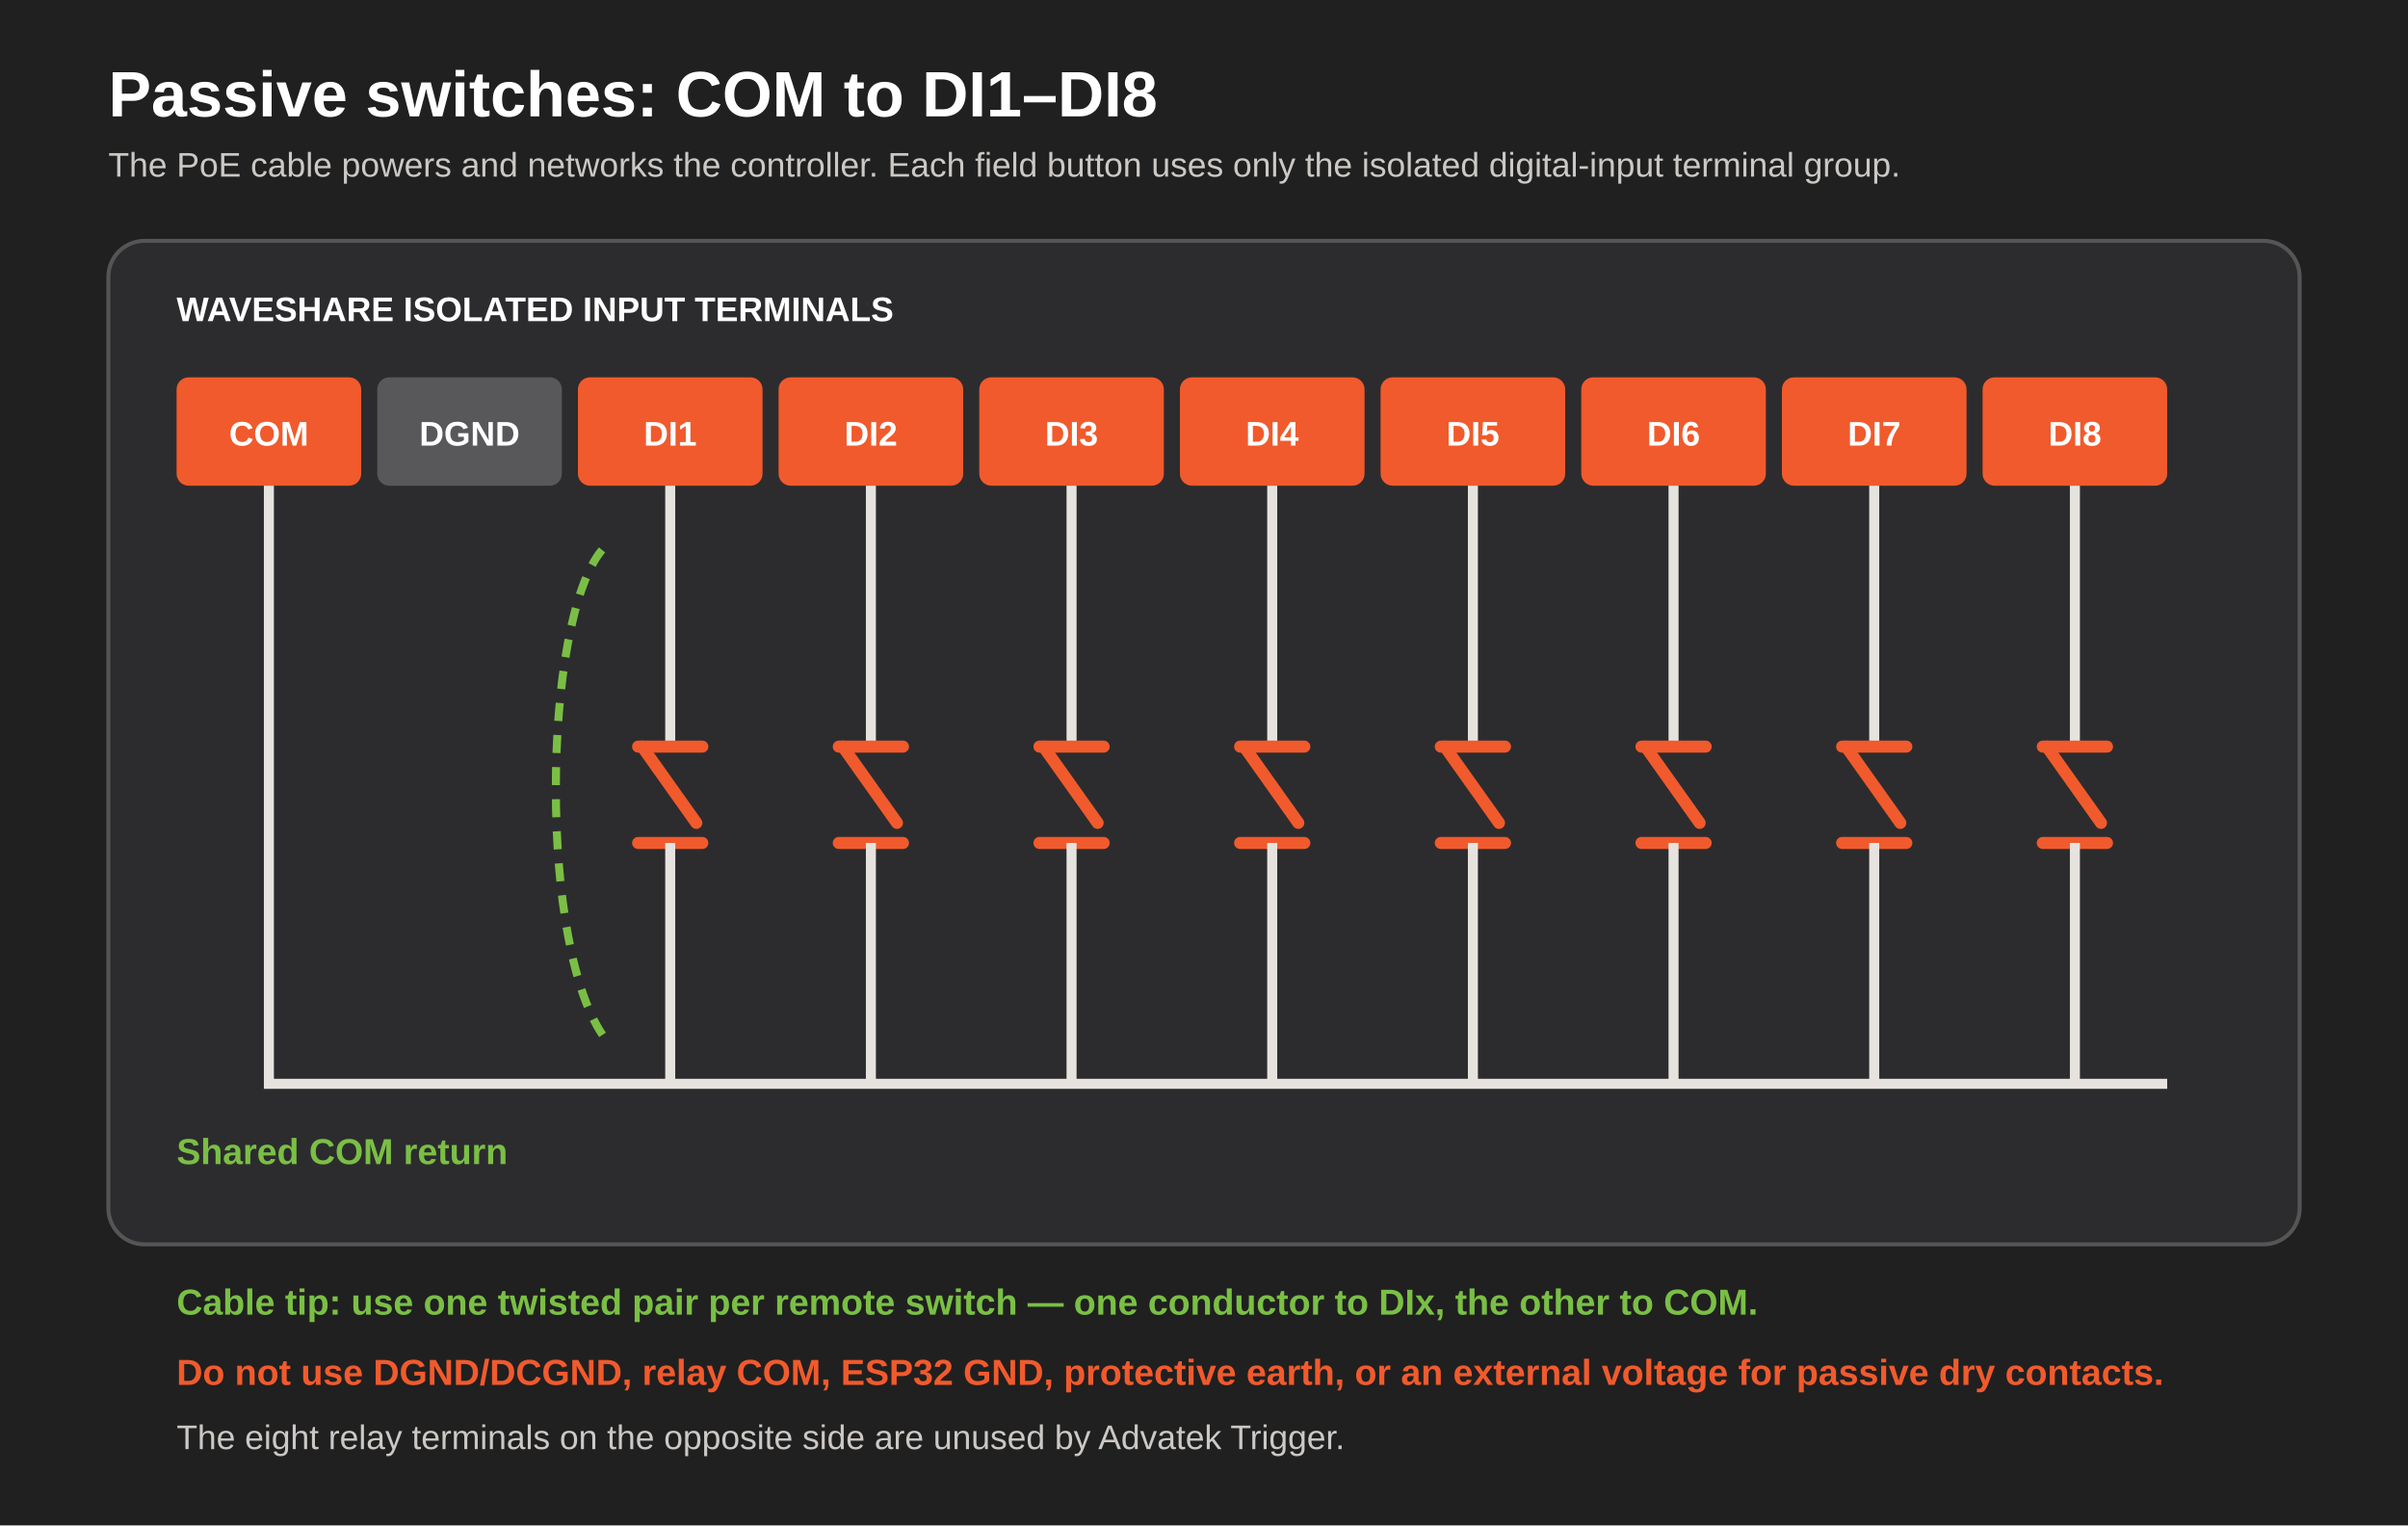
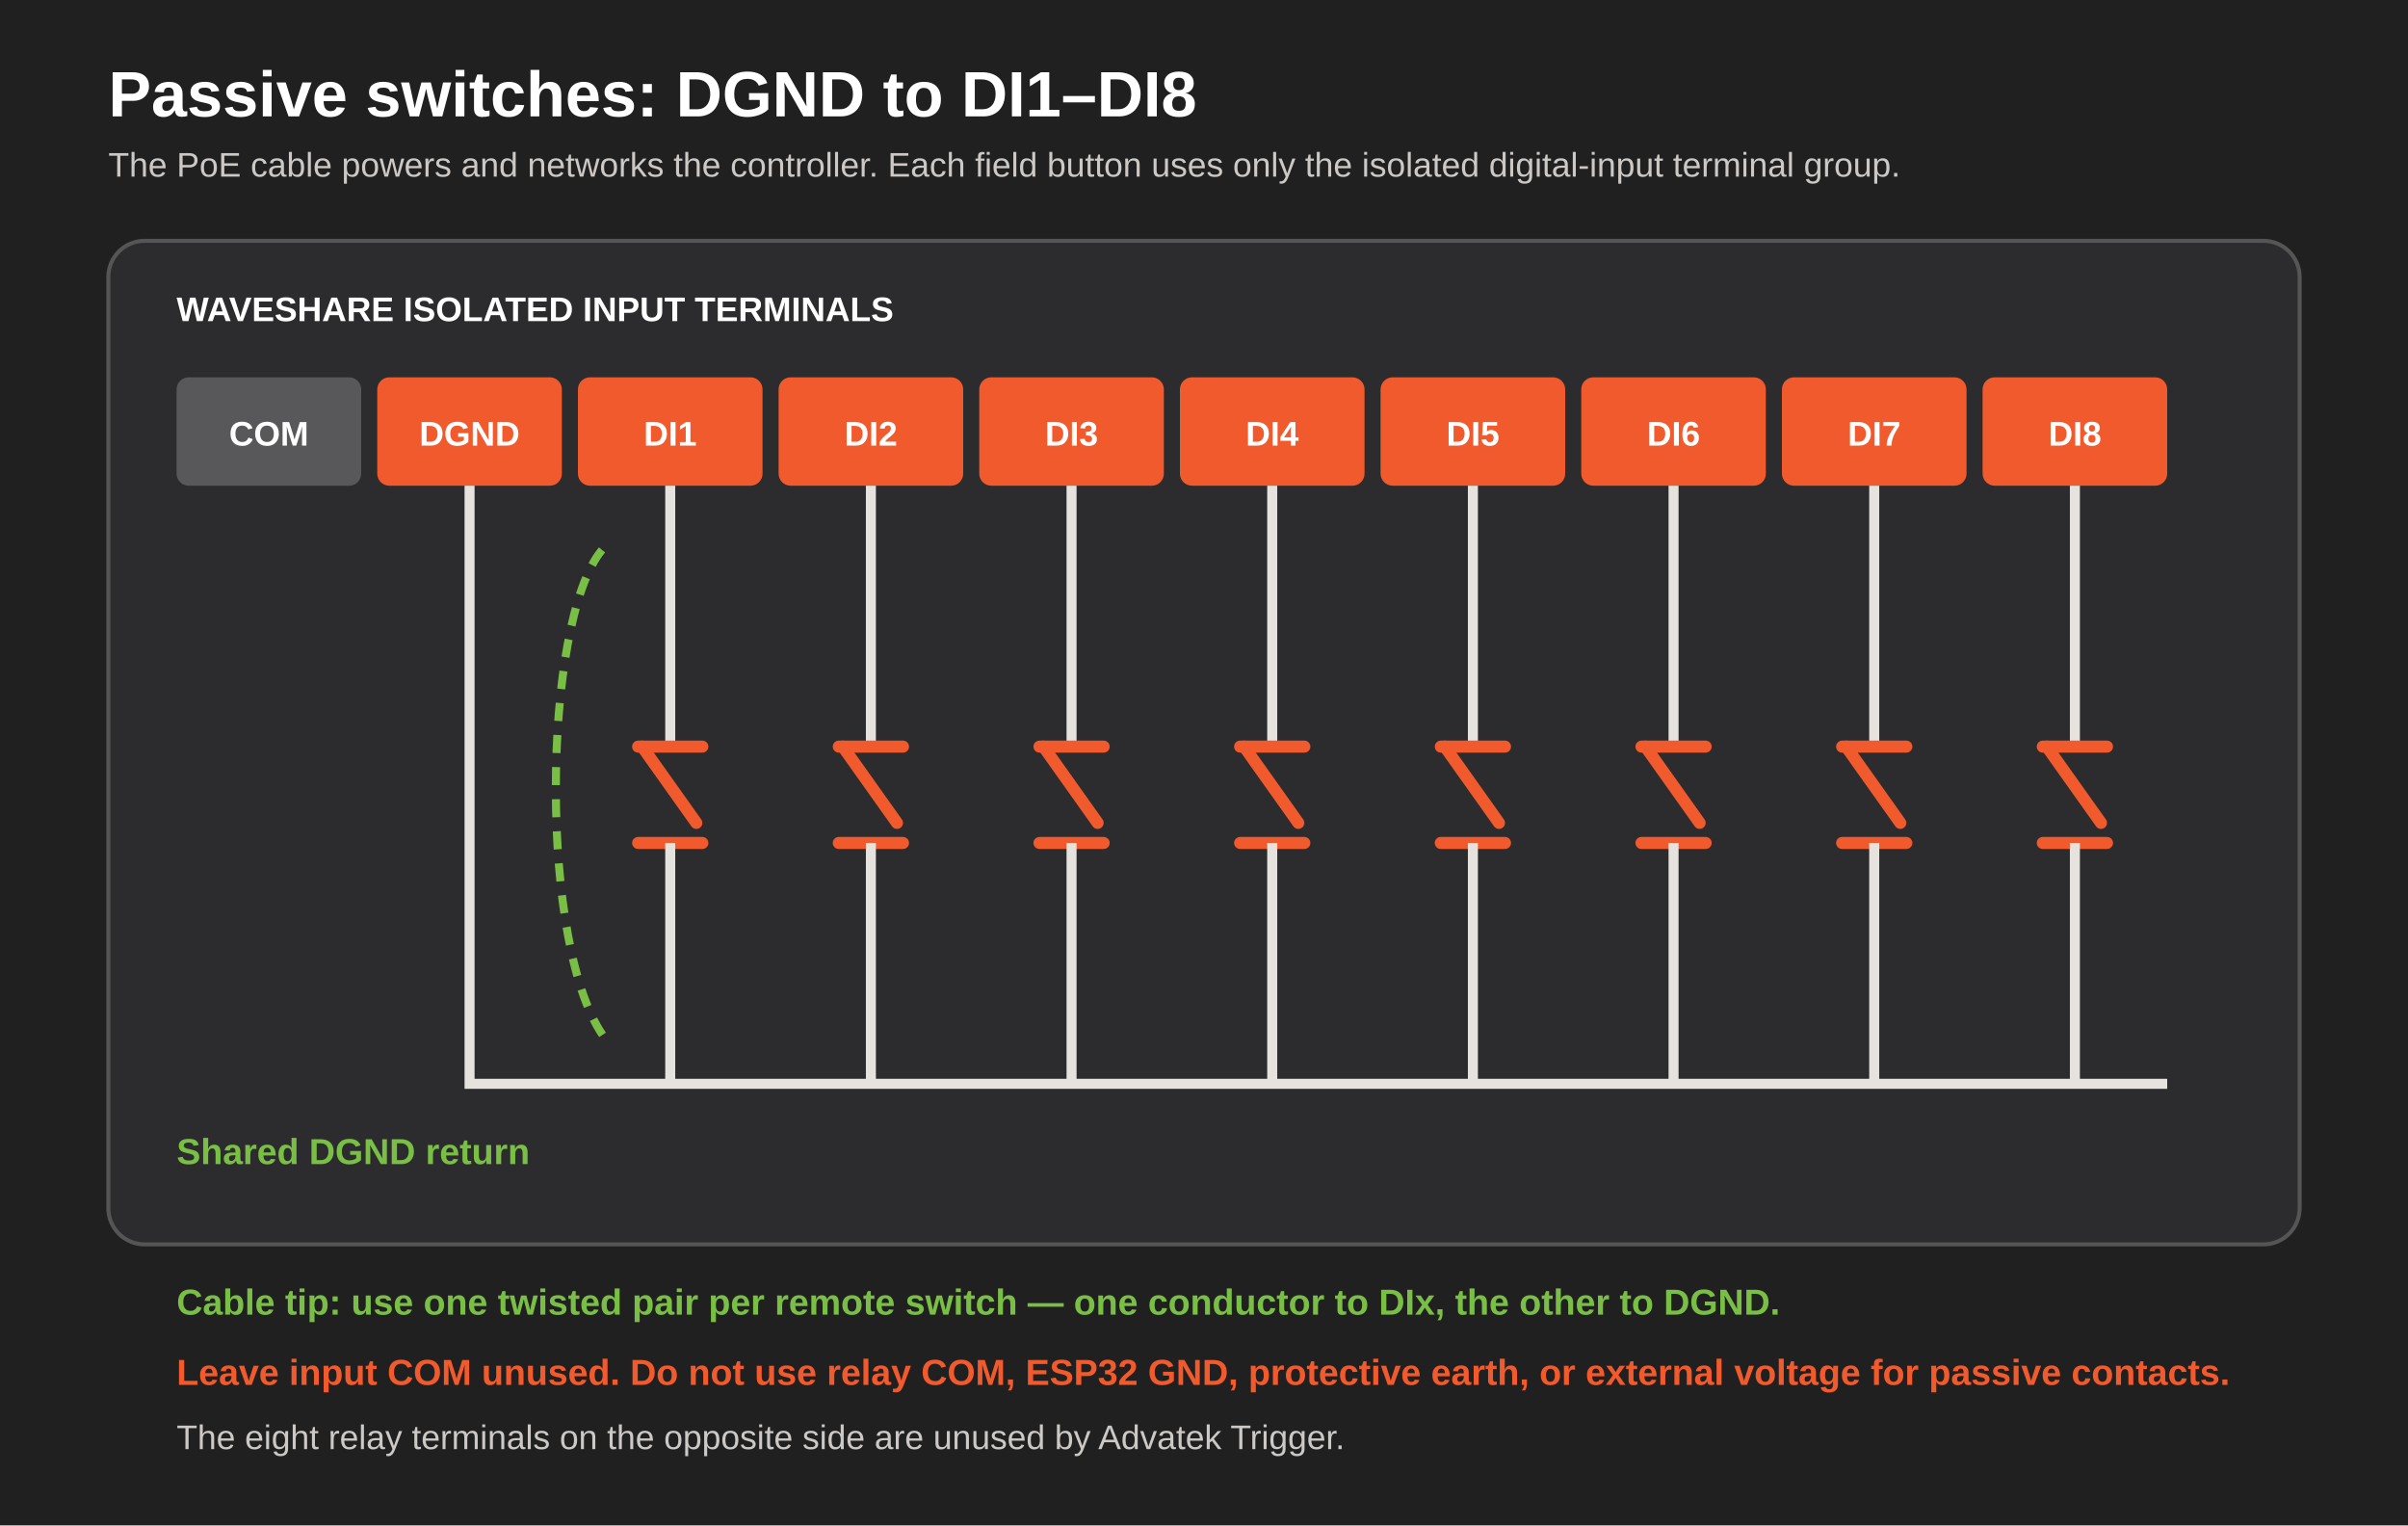
<svg xmlns="http://www.w3.org/2000/svg" width="1200" height="760" viewBox="0 0 1200 760" role="img" aria-labelledby="title desc">
  <style>
    .bg{fill:#202020}.panel{fill:#2c2c2e;stroke:#555;stroke-width:2}.term{fill:#f15a2c}.unused{fill:#58585a}
    .wire{fill:none;stroke:#e6e3df;stroke-width:5}.pair{fill:none;stroke:#7abf45;stroke-width:4;stroke-dasharray:9 7}
    .contact{stroke:#f15a2c;stroke-width:6;stroke-linecap:round}.title{font:700 32px Arial,sans-serif;fill:#fff}
    .sub{font:17px Arial,sans-serif;fill:#cbc8c5}.label{font:700 17px Arial,sans-serif;fill:#fff}
    .note{font:700 18px Arial,sans-serif;fill:#f15a2c}.ok{font:700 18px Arial,sans-serif;fill:#7abf45}
  </style>
  <rect class="bg" width="1200" height="760" />
-   <text class="title" x="54" y="58">Passive switches: COM to DI1–DI8</text>
+   <text class="title" x="54" y="58">Passive switches: DGND to DI1–DI8</text>
  <text class="sub" x="54" y="88">The PoE cable powers and networks the controller. Each field button uses only the isolated digital-input terminal group.</text>
  <rect class="panel" x="54" y="120" width="1092" height="500" rx="18" />
  <text class="label" x="88" y="160">WAVESHARE ISOLATED INPUT TERMINALS</text>
  <g transform="translate(88 188)">
-     <rect class="term" width="92" height="54" rx="6" />
+     <rect class="unused" width="92" height="54" rx="6" />
    <text class="label" x="46" y="34" text-anchor="middle">COM</text>
-     <rect class="unused" x="100" width="92" height="54" rx="6" />
+     <rect class="term" x="100" width="92" height="54" rx="6" />
    <text class="label" x="146" y="34" text-anchor="middle">DGND</text>
    <g transform="translate(200)">
      <rect class="term" width="92" height="54" rx="6" />
      <text class="label" x="46" y="34" text-anchor="middle">DI1</text>
      <rect class="term" x="100" width="92" height="54" rx="6" />
      <text class="label" x="146" y="34" text-anchor="middle">DI2</text>
      <rect class="term" x="200" width="92" height="54" rx="6" />
      <text class="label" x="246" y="34" text-anchor="middle">DI3</text>
      <rect class="term" x="300" width="92" height="54" rx="6" />
      <text class="label" x="346" y="34" text-anchor="middle">DI4</text>
      <rect class="term" x="400" width="92" height="54" rx="6" />
      <text class="label" x="446" y="34" text-anchor="middle">DI5</text>
      <rect class="term" x="500" width="92" height="54" rx="6" />
      <text class="label" x="546" y="34" text-anchor="middle">DI6</text>
      <rect class="term" x="600" width="92" height="54" rx="6" />
      <text class="label" x="646" y="34" text-anchor="middle">DI7</text>
      <rect class="term" x="700" width="92" height="54" rx="6" />
      <text class="label" x="746" y="34" text-anchor="middle">DI8</text>
    </g>
  </g>
-   <path class="wire" d="M134 242 V540 H1080" />
-   <text class="ok" x="88" y="580">Shared COM return</text>
+   <path class="wire" d="M234 242 V540 H1080" />
+   <text class="ok" x="88" y="580">Shared DGND return</text>
  <g>
    <path class="wire" d="M334 242 V372" />
    <line class="contact" x1="318" y1="372" x2="350" y2="372" />
    <line class="contact" x1="318" y1="420" x2="350" y2="420" />
    <line class="contact" x1="320" y1="372" x2="347" y2="410" />
    <path class="wire" d="M334 420 V540" />
    <path class="wire" d="M434 242 V372" />
    <line class="contact" x1="418" y1="372" x2="450" y2="372" />
    <line class="contact" x1="418" y1="420" x2="450" y2="420" />
    <line class="contact" x1="420" y1="372" x2="447" y2="410" />
    <path class="wire" d="M434 420 V540" />
    <path class="wire" d="M534 242 V372" />
    <line class="contact" x1="518" y1="372" x2="550" y2="372" />
    <line class="contact" x1="518" y1="420" x2="550" y2="420" />
    <line class="contact" x1="520" y1="372" x2="547" y2="410" />
    <path class="wire" d="M534 420 V540" />
    <path class="wire" d="M634 242 V372" />
    <line class="contact" x1="618" y1="372" x2="650" y2="372" />
    <line class="contact" x1="618" y1="420" x2="650" y2="420" />
    <line class="contact" x1="620" y1="372" x2="647" y2="410" />
    <path class="wire" d="M634 420 V540" />
    <path class="wire" d="M734 242 V372" />
    <line class="contact" x1="718" y1="372" x2="750" y2="372" />
    <line class="contact" x1="718" y1="420" x2="750" y2="420" />
    <line class="contact" x1="720" y1="372" x2="747" y2="410" />
    <path class="wire" d="M734 420 V540" />
    <path class="wire" d="M834 242 V372" />
    <line class="contact" x1="818" y1="372" x2="850" y2="372" />
    <line class="contact" x1="818" y1="420" x2="850" y2="420" />
    <line class="contact" x1="820" y1="372" x2="847" y2="410" />
    <path class="wire" d="M834 420 V540" />
    <path class="wire" d="M934 242 V372" />
    <line class="contact" x1="918" y1="372" x2="950" y2="372" />
    <line class="contact" x1="918" y1="420" x2="950" y2="420" />
    <line class="contact" x1="920" y1="372" x2="947" y2="410" />
    <path class="wire" d="M934 420 V540" />
    <path class="wire" d="M1034 242 V372" />
    <line class="contact" x1="1018" y1="372" x2="1050" y2="372" />
    <line class="contact" x1="1018" y1="420" x2="1050" y2="420" />
    <line class="contact" x1="1020" y1="372" x2="1047" y2="410" />
    <path class="wire" d="M1034 420 V540" />
  </g>
  <path class="pair" d="M300 274 C270 310 268 474 302 518" />
-   <text class="ok" x="88" y="655">Cable tip: use one twisted pair per remote switch — one conductor to DIx, the other to COM.</text>
-   <text class="note" x="88" y="690">Do not use DGND/DCGND, relay COM, ESP32 GND, protective earth, or an external voltage for passive dry contacts.</text>
+   <text class="ok" x="88" y="655">Cable tip: use one twisted pair per remote switch — one conductor to DIx, the other to DGND.</text>
+   <text class="note" x="88" y="690">Leave input COM unused. Do not use relay COM, ESP32 GND, protective earth, or external voltage for passive contacts.</text>
  <text class="sub" x="88" y="722">The eight relay terminals on the opposite side are unused by Advatek Trigger.</text>
</svg>
